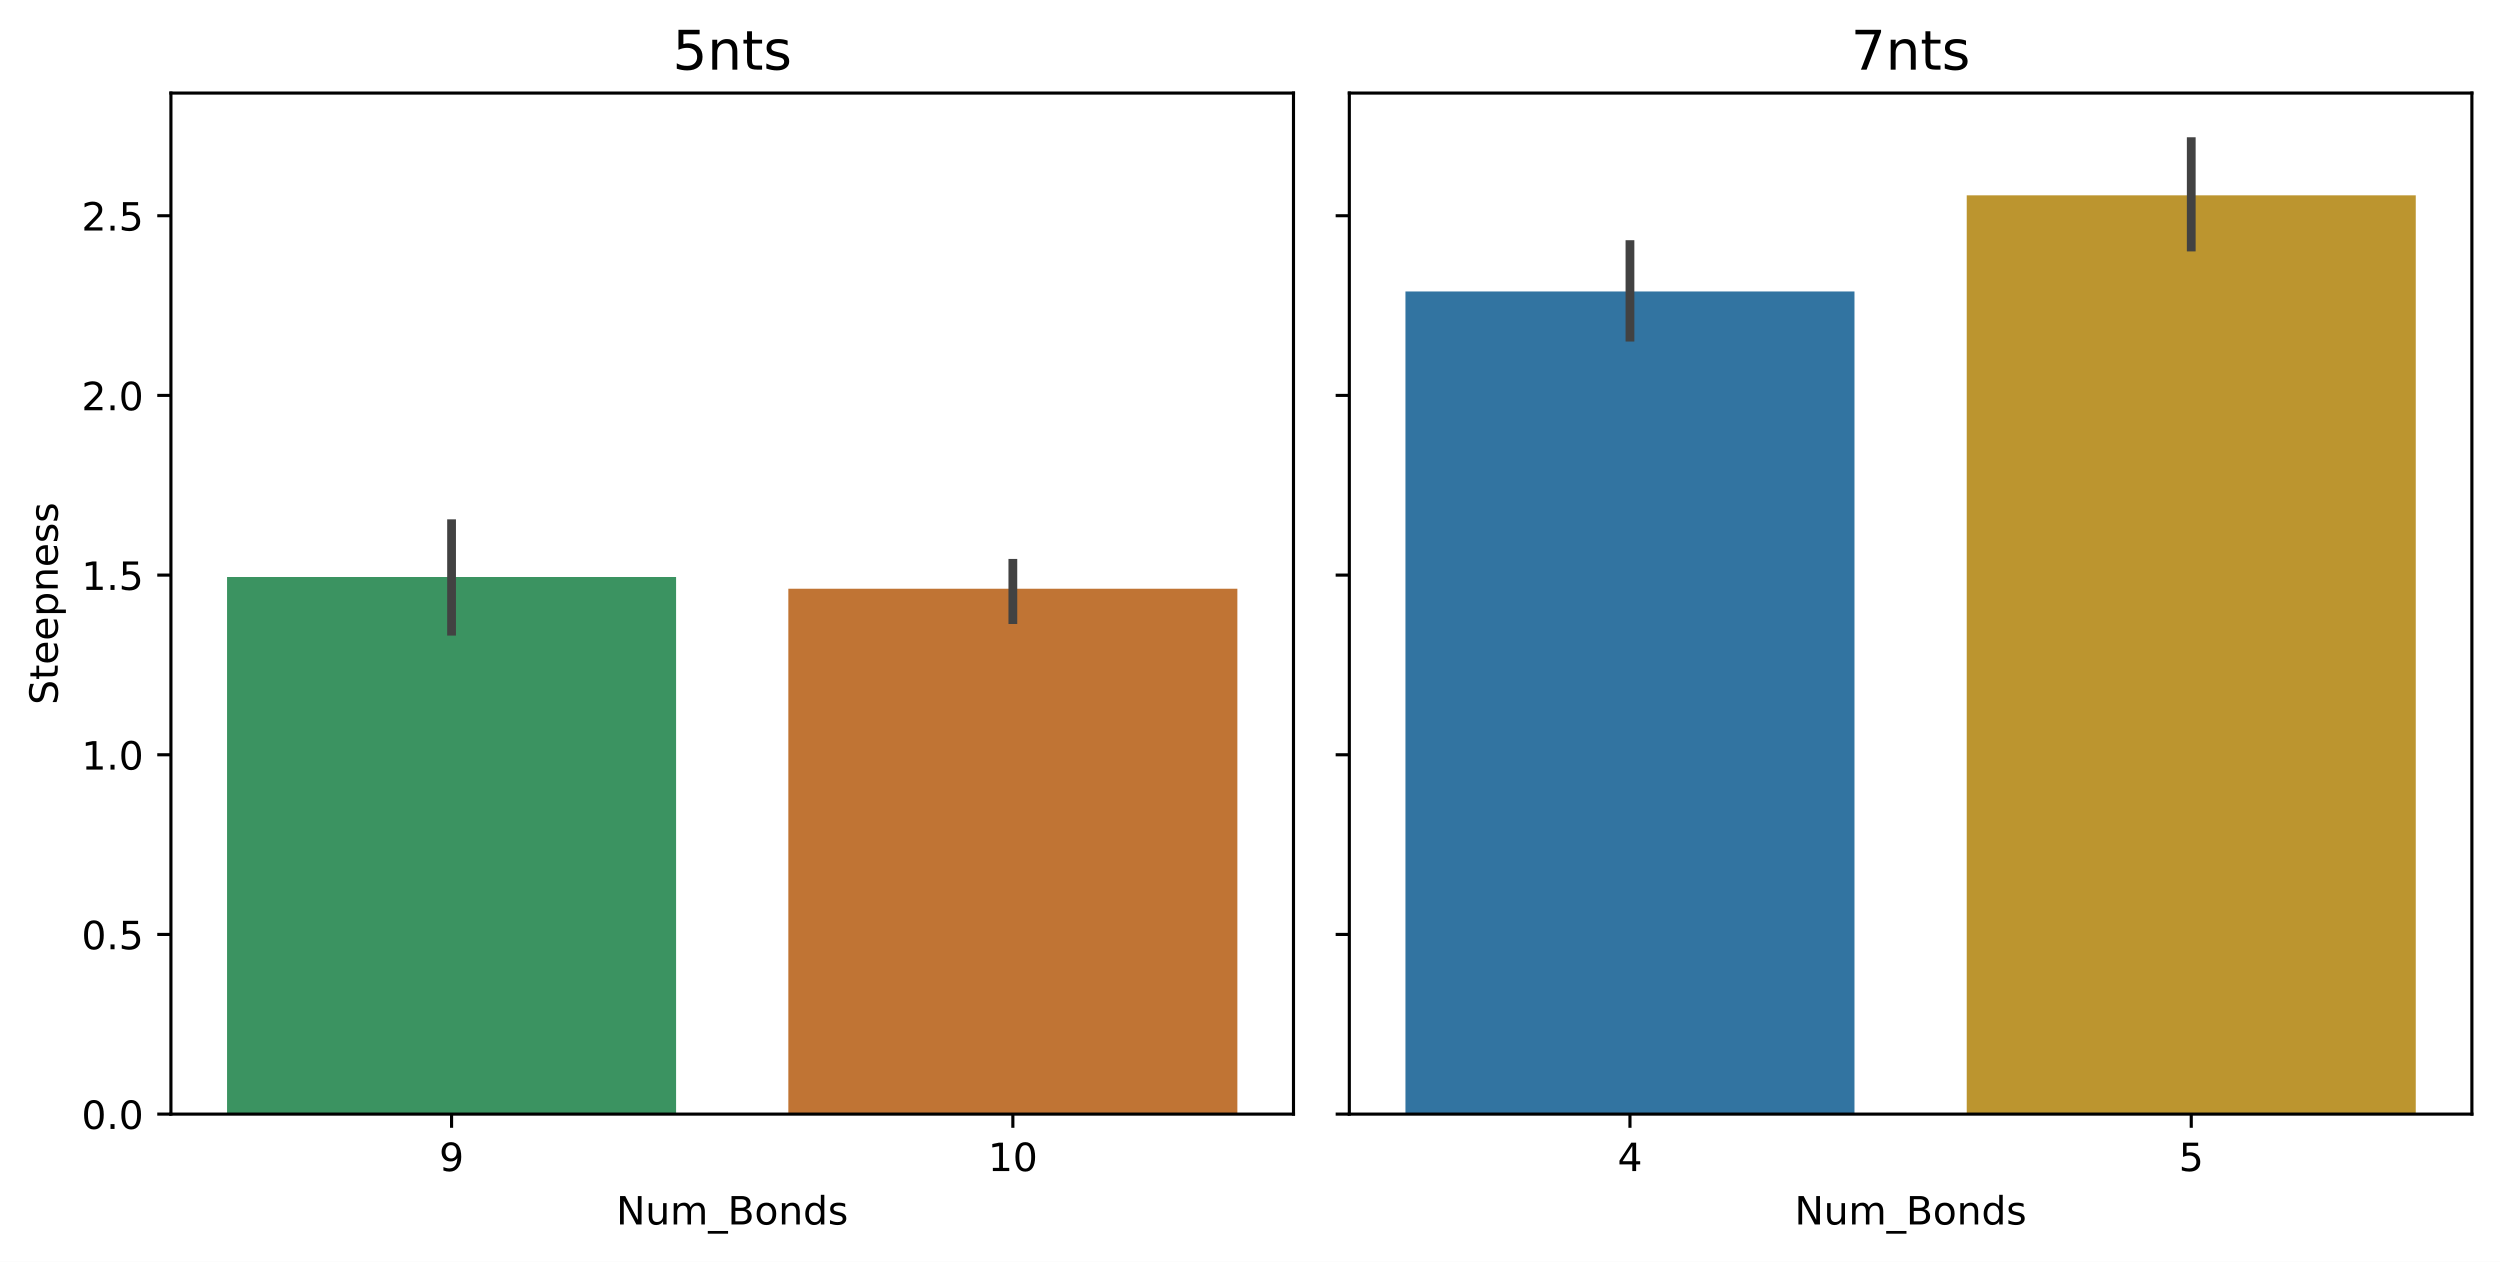
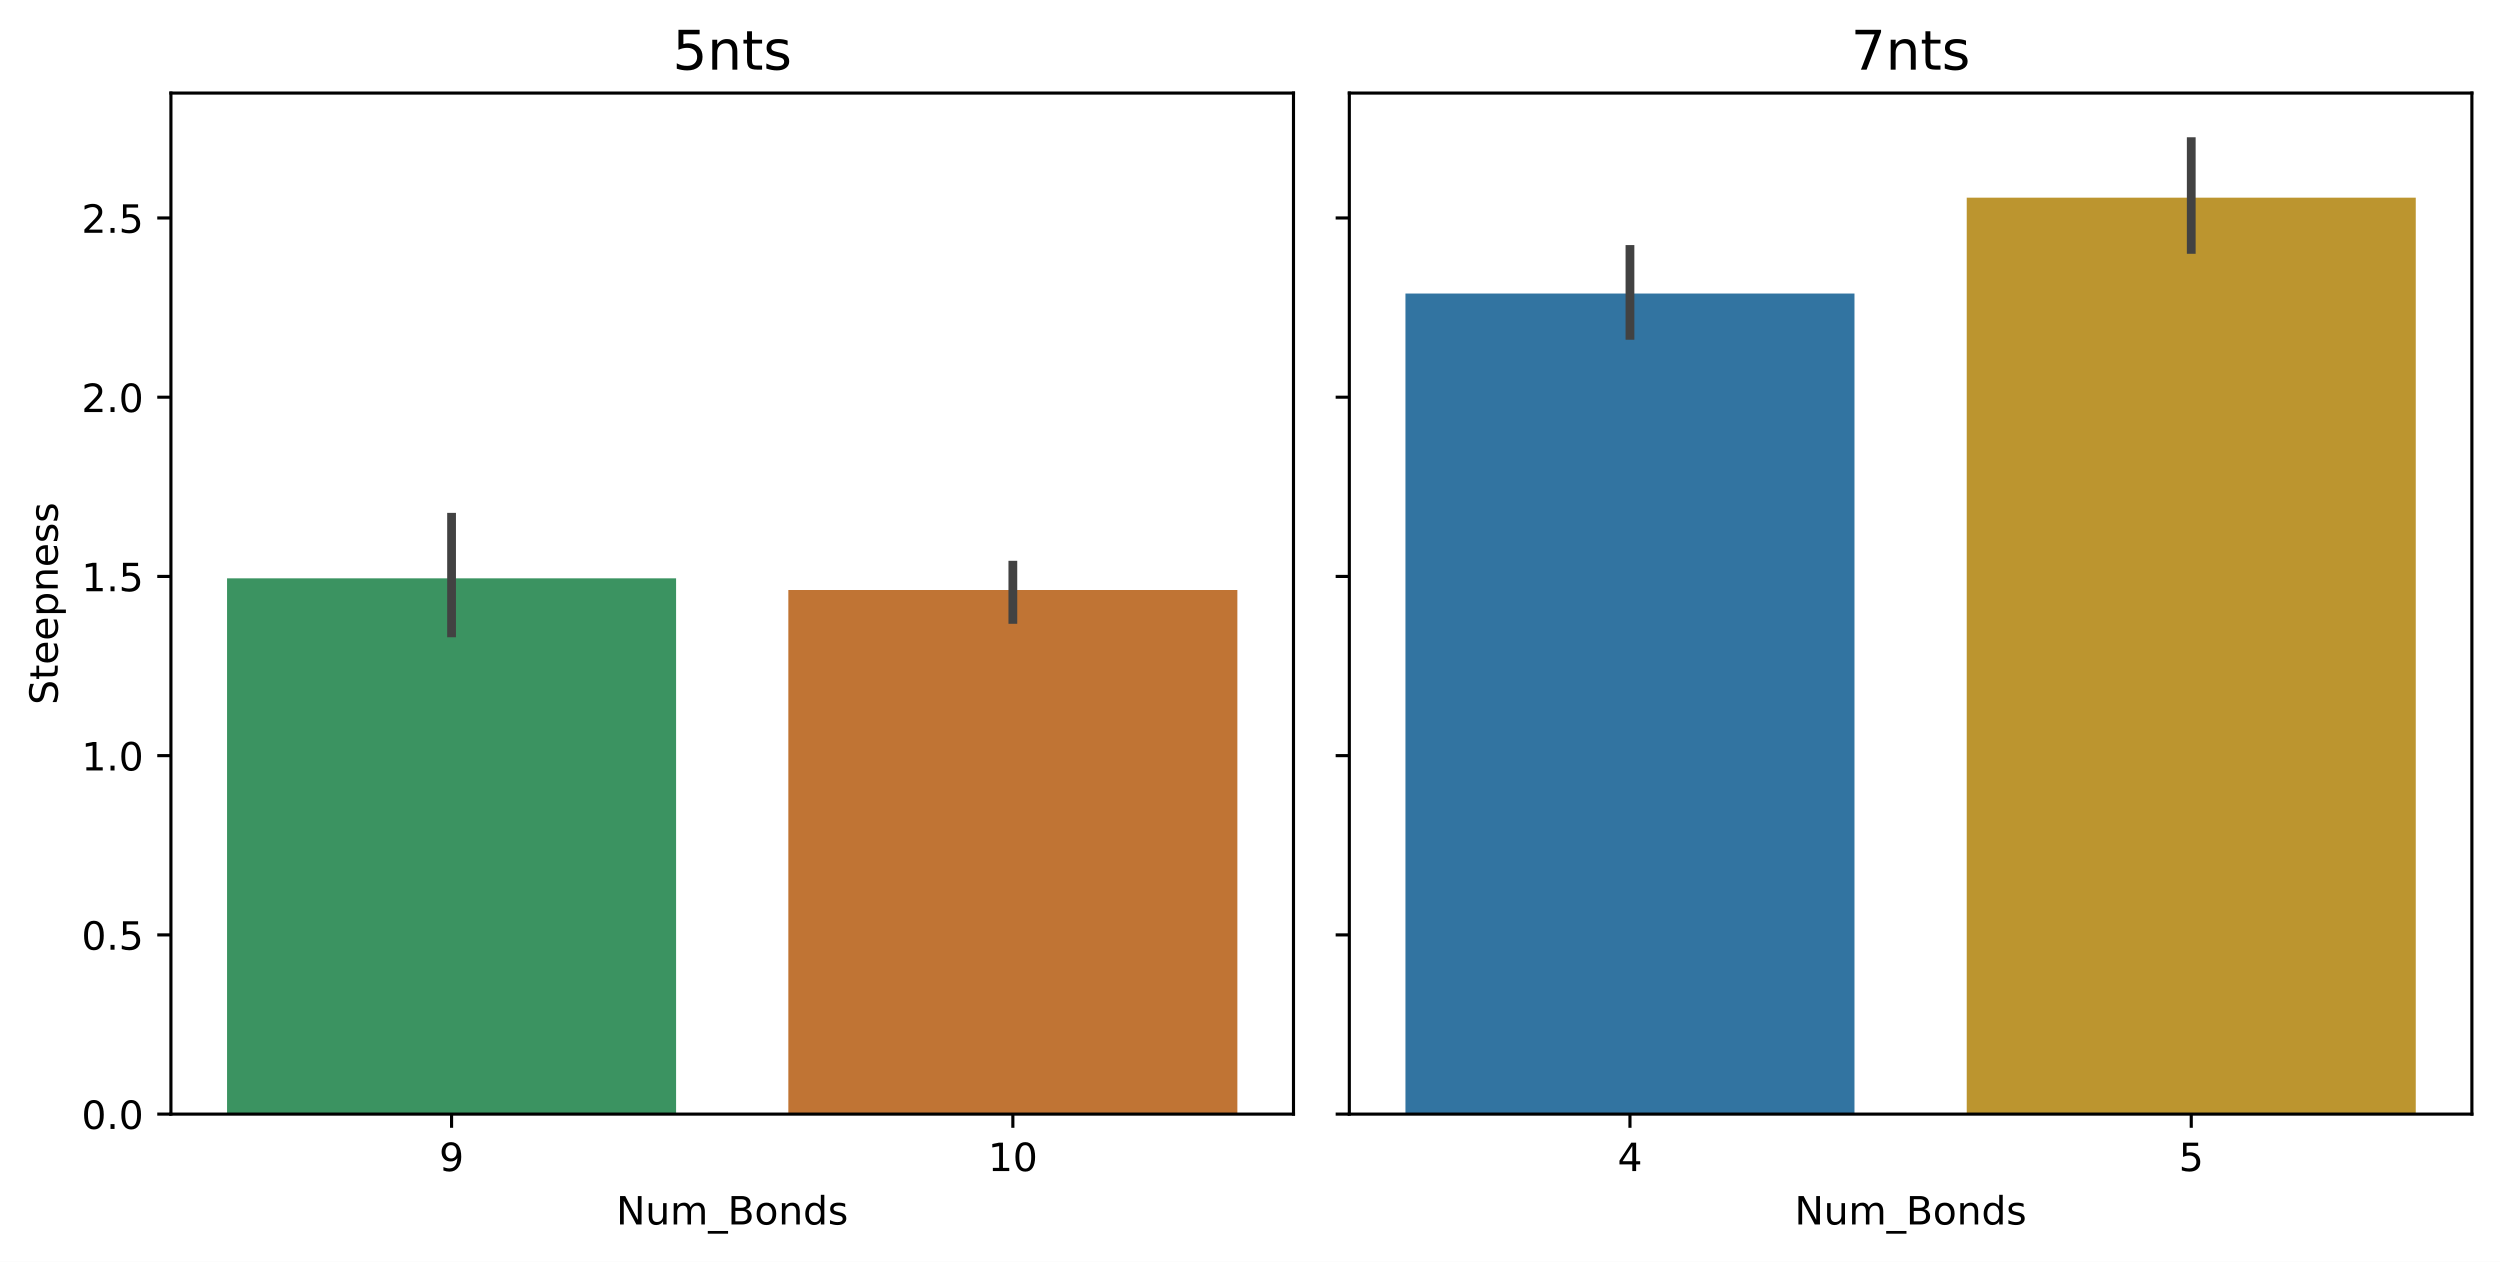
<svg xmlns="http://www.w3.org/2000/svg" xmlns:xlink="http://www.w3.org/1999/xlink" width="640.371pt" height="323.211pt" viewBox="0 0 640.371 323.211" version="1.1">
  <defs>
    <style type="text/css">*{stroke-linejoin: round; stroke-linecap: butt}</style>
  </defs>
  <g id="figure_1">
    <g id="patch_1">
      <path d="M 0 323.211  L 640.371 323.211  L 640.371 0  L 0 0  z " style="fill: #ffffff" />
    </g>
    <g id="axes_1">
      <g id="patch_2">
        <path d="M 43.781 285.377  L 331.326 285.377  L 331.326 23.838  L 43.781 23.838  z " style="fill: #ffffff" />
      </g>
      <g id="patch_3">
-         <path d="M 58.158 285.377  L 173.177 285.377  L 173.177 147.792  L 58.158 147.792  z " clip-path="url(#pb4159ce972)" style="fill: #3b9361" />
+         <path d="M 58.158 285.377  L 173.177 285.377  L 173.177 148.136  L 58.158 148.136  z " clip-path="url(#p6cd66cc792)" style="fill: #3b9361" />
      </g>
      <g id="patch_4">
-         <path d="M 201.931 285.377  L 316.949 285.377  L 316.949 150.799  L 201.931 150.799  z " clip-path="url(#pb4159ce972)" style="fill: #c07434" />
+         <path d="M 201.931 285.377  L 316.949 285.377  L 316.949 151.135  L 201.931 151.135  z " clip-path="url(#p6cd66cc792)" style="fill: #c07434" />
      </g>
      <g id="matplotlib.axis_1">
        <g id="xtick_1">
          <g id="line2d_1">
            <defs>
-               <path id="mf515768384" d="M 0 0  L 0 3.5  " style="stroke: #000000; stroke-width: 0.8" />
+               <path id="m8154f4a95f" d="M 0 0  L 0 3.5  " style="stroke: #000000; stroke-width: 0.8" />
            </defs>
            <g>
-               <use xlink:href="#mf515768384" x="115.668" y="285.377" style="stroke: #000000; stroke-width: 0.8" />
+               <use xlink:href="#m8154f4a95f" x="115.668" y="285.377" style="stroke: #000000; stroke-width: 0.8" />
            </g>
          </g>
          <g id="text_1">
            <g transform="translate(112.4862 299.975) scale(0.1 -0.1)">
              <defs>
                <path id="DejaVuSans-39" d="M 703 97  L 703 672  Q 941 559 1184 500  Q 1428 441 1663 441  Q 2288 441 2617 861  Q 2947 1281 2994 2138  Q 2813 1869 2534 1725  Q 2256 1581 1919 1581  Q 1219 1581 811 2004  Q 403 2428 403 3163  Q 403 3881 828 4315  Q 1253 4750 1959 4750  Q 2769 4750 3195 4129  Q 3622 3509 3622 2328  Q 3622 1225 3098 567  Q 2575 -91 1691 -91  Q 1453 -91 1209 -44  Q 966 3 703 97  z M 1959 2075  Q 2384 2075 2632 2365  Q 2881 2656 2881 3163  Q 2881 3666 2632 3958  Q 2384 4250 1959 4250  Q 1534 4250 1286 3958  Q 1038 3666 1038 3163  Q 1038 2656 1286 2365  Q 1534 2075 1959 2075  z " transform="scale(0.015625)" />
              </defs>
              <use xlink:href="#DejaVuSans-39" />
            </g>
          </g>
        </g>
        <g id="xtick_2">
          <g id="line2d_2">
            <g>
-               <use xlink:href="#mf515768384" x="259.44" y="285.377" style="stroke: #000000; stroke-width: 0.8" />
+               <use xlink:href="#m8154f4a95f" x="259.44" y="285.377" style="stroke: #000000; stroke-width: 0.8" />
            </g>
          </g>
          <g id="text_2">
            <g transform="translate(253.0775 299.975) scale(0.1 -0.1)">
              <defs>
                <path id="DejaVuSans-31" d="M 794 531  L 1825 531  L 1825 4091  L 703 3866  L 703 4441  L 1819 4666  L 2450 4666  L 2450 531  L 3481 531  L 3481 0  L 794 0  L 794 531  z " transform="scale(0.015625)" />
                <path id="DejaVuSans-30" d="M 2034 4250  Q 1547 4250 1301 3770  Q 1056 3291 1056 2328  Q 1056 1369 1301 889  Q 1547 409 2034 409  Q 2525 409 2770 889  Q 3016 1369 3016 2328  Q 3016 3291 2770 3770  Q 2525 4250 2034 4250  z M 2034 4750  Q 2819 4750 3233 4129  Q 3647 3509 3647 2328  Q 3647 1150 3233 529  Q 2819 -91 2034 -91  Q 1250 -91 836 529  Q 422 1150 422 2328  Q 422 3509 836 4129  Q 1250 4750 2034 4750  z " transform="scale(0.015625)" />
              </defs>
              <use xlink:href="#DejaVuSans-31" />
              <use xlink:href="#DejaVuSans-30" transform="translate(63.62305 0)" />
            </g>
          </g>
        </g>
        <g id="text_3">
          <g transform="translate(157.8366 313.6531) scale(0.1 -0.1)">
            <defs>
              <path id="DejaVuSans-4e" d="M 628 4666  L 1478 4666  L 3547 763  L 3547 4666  L 4159 4666  L 4159 0  L 3309 0  L 1241 3903  L 1241 0  L 628 0  L 628 4666  z " transform="scale(0.015625)" />
              <path id="DejaVuSans-75" d="M 544 1381  L 544 3500  L 1119 3500  L 1119 1403  Q 1119 906 1312 657  Q 1506 409 1894 409  Q 2359 409 2629 706  Q 2900 1003 2900 1516  L 2900 3500  L 3475 3500  L 3475 0  L 2900 0  L 2900 538  Q 2691 219 2414 64  Q 2138 -91 1772 -91  Q 1169 -91 856 284  Q 544 659 544 1381  z M 1991 3584  L 1991 3584  z " transform="scale(0.015625)" />
              <path id="DejaVuSans-6d" d="M 3328 2828  Q 3544 3216 3844 3400  Q 4144 3584 4550 3584  Q 5097 3584 5394 3201  Q 5691 2819 5691 2113  L 5691 0  L 5113 0  L 5113 2094  Q 5113 2597 4934 2840  Q 4756 3084 4391 3084  Q 3944 3084 3684 2787  Q 3425 2491 3425 1978  L 3425 0  L 2847 0  L 2847 2094  Q 2847 2600 2669 2842  Q 2491 3084 2119 3084  Q 1678 3084 1418 2786  Q 1159 2488 1159 1978  L 1159 0  L 581 0  L 581 3500  L 1159 3500  L 1159 2956  Q 1356 3278 1631 3431  Q 1906 3584 2284 3584  Q 2666 3584 2933 3390  Q 3200 3197 3328 2828  z " transform="scale(0.015625)" />
              <path id="DejaVuSans-5f" d="M 3263 -1063  L 3263 -1509  L -63 -1509  L -63 -1063  L 3263 -1063  z " transform="scale(0.015625)" />
              <path id="DejaVuSans-42" d="M 1259 2228  L 1259 519  L 2272 519  Q 2781 519 3026 730  Q 3272 941 3272 1375  Q 3272 1813 3026 2020  Q 2781 2228 2272 2228  L 1259 2228  z M 1259 4147  L 1259 2741  L 2194 2741  Q 2656 2741 2882 2914  Q 3109 3088 3109 3444  Q 3109 3797 2882 3972  Q 2656 4147 2194 4147  L 1259 4147  z M 628 4666  L 2241 4666  Q 2963 4666 3353 4366  Q 3744 4066 3744 3513  Q 3744 3084 3544 2831  Q 3344 2578 2956 2516  Q 3422 2416 3680 2098  Q 3938 1781 3938 1306  Q 3938 681 3513 340  Q 3088 0 2303 0  L 628 0  L 628 4666  z " transform="scale(0.015625)" />
              <path id="DejaVuSans-6f" d="M 1959 3097  Q 1497 3097 1228 2736  Q 959 2375 959 1747  Q 959 1119 1226 758  Q 1494 397 1959 397  Q 2419 397 2687 759  Q 2956 1122 2956 1747  Q 2956 2369 2687 2733  Q 2419 3097 1959 3097  z M 1959 3584  Q 2709 3584 3137 3096  Q 3566 2609 3566 1747  Q 3566 888 3137 398  Q 2709 -91 1959 -91  Q 1206 -91 779 398  Q 353 888 353 1747  Q 353 2609 779 3096  Q 1206 3584 1959 3584  z " transform="scale(0.015625)" />
              <path id="DejaVuSans-6e" d="M 3513 2113  L 3513 0  L 2938 0  L 2938 2094  Q 2938 2591 2744 2837  Q 2550 3084 2163 3084  Q 1697 3084 1428 2787  Q 1159 2491 1159 1978  L 1159 0  L 581 0  L 581 3500  L 1159 3500  L 1159 2956  Q 1366 3272 1645 3428  Q 1925 3584 2291 3584  Q 2894 3584 3203 3211  Q 3513 2838 3513 2113  z " transform="scale(0.015625)" />
              <path id="DejaVuSans-64" d="M 2906 2969  L 2906 4863  L 3481 4863  L 3481 0  L 2906 0  L 2906 525  Q 2725 213 2448 61  Q 2172 -91 1784 -91  Q 1150 -91 751 415  Q 353 922 353 1747  Q 353 2572 751 3078  Q 1150 3584 1784 3584  Q 2172 3584 2448 3432  Q 2725 3281 2906 2969  z M 947 1747  Q 947 1113 1208 752  Q 1469 391 1925 391  Q 2381 391 2643 752  Q 2906 1113 2906 1747  Q 2906 2381 2643 2742  Q 2381 3103 1925 3103  Q 1469 3103 1208 2742  Q 947 2381 947 1747  z " transform="scale(0.015625)" />
              <path id="DejaVuSans-73" d="M 2834 3397  L 2834 2853  Q 2591 2978 2328 3040  Q 2066 3103 1784 3103  Q 1356 3103 1142 2972  Q 928 2841 928 2578  Q 928 2378 1081 2264  Q 1234 2150 1697 2047  L 1894 2003  Q 2506 1872 2764 1633  Q 3022 1394 3022 966  Q 3022 478 2636 193  Q 2250 -91 1575 -91  Q 1294 -91 989 -36  Q 684 19 347 128  L 347 722  Q 666 556 975 473  Q 1284 391 1588 391  Q 1994 391 2212 530  Q 2431 669 2431 922  Q 2431 1156 2273 1281  Q 2116 1406 1581 1522  L 1381 1569  Q 847 1681 609 1914  Q 372 2147 372 2553  Q 372 3047 722 3315  Q 1072 3584 1716 3584  Q 2034 3584 2315 3537  Q 2597 3491 2834 3397  z " transform="scale(0.015625)" />
            </defs>
            <use xlink:href="#DejaVuSans-4e" />
            <use xlink:href="#DejaVuSans-75" transform="translate(74.80469 0)" />
            <use xlink:href="#DejaVuSans-6d" transform="translate(138.1836 0)" />
            <use xlink:href="#DejaVuSans-5f" transform="translate(235.5957 0)" />
            <use xlink:href="#DejaVuSans-42" transform="translate(285.5957 0)" />
            <use xlink:href="#DejaVuSans-6f" transform="translate(354.1992 0)" />
            <use xlink:href="#DejaVuSans-6e" transform="translate(415.3809 0)" />
            <use xlink:href="#DejaVuSans-64" transform="translate(478.7598 0)" />
            <use xlink:href="#DejaVuSans-73" transform="translate(542.2363 0)" />
          </g>
        </g>
      </g>
      <g id="matplotlib.axis_2">
        <g id="ytick_1">
          <g id="line2d_3">
            <defs>
-               <path id="mff0853c4d8" d="M 0 0  L -3.5 0  " style="stroke: #000000; stroke-width: 0.8" />
+               <path id="m55422c7bb5" d="M 0 0  L -3.5 0  " style="stroke: #000000; stroke-width: 0.8" />
            </defs>
            <g>
-               <use xlink:href="#mff0853c4d8" x="43.781" y="285.377" style="stroke: #000000; stroke-width: 0.8" />
+               <use xlink:href="#m55422c7bb5" x="43.781" y="285.377" style="stroke: #000000; stroke-width: 0.8" />
            </g>
          </g>
          <g id="text_4">
            <g transform="translate(20.87813 289.1758) scale(0.1 -0.1)">
              <defs>
                <path id="DejaVuSans-2e" d="M 684 794  L 1344 794  L 1344 0  L 684 0  L 684 794  z " transform="scale(0.015625)" />
              </defs>
              <use xlink:href="#DejaVuSans-30" />
              <use xlink:href="#DejaVuSans-2e" transform="translate(63.62305 0)" />
              <use xlink:href="#DejaVuSans-30" transform="translate(95.41016 0)" />
            </g>
          </g>
        </g>
        <g id="ytick_2">
          <g id="line2d_4">
            <g>
-               <use xlink:href="#mff0853c4d8" x="43.781" y="239.353" style="stroke: #000000; stroke-width: 0.8" />
+               <use xlink:href="#m55422c7bb5" x="43.781" y="239.468" style="stroke: #000000; stroke-width: 0.8" />
            </g>
          </g>
          <g id="text_5">
-             <g transform="translate(20.87813 243.1523) scale(0.1 -0.1)">
+             <g transform="translate(20.87813 243.2673) scale(0.1 -0.1)">
              <defs>
                <path id="DejaVuSans-35" d="M 691 4666  L 3169 4666  L 3169 4134  L 1269 4134  L 1269 2991  Q 1406 3038 1543 3061  Q 1681 3084 1819 3084  Q 2600 3084 3056 2656  Q 3513 2228 3513 1497  Q 3513 744 3044 326  Q 2575 -91 1722 -91  Q 1428 -91 1123 -41  Q 819 9 494 109  L 494 744  Q 775 591 1075 516  Q 1375 441 1709 441  Q 2250 441 2565 725  Q 2881 1009 2881 1497  Q 2881 1984 2565 2268  Q 2250 2553 1709 2553  Q 1456 2553 1204 2497  Q 953 2441 691 2322  L 691 4666  z " transform="scale(0.015625)" />
              </defs>
              <use xlink:href="#DejaVuSans-30" />
              <use xlink:href="#DejaVuSans-2e" transform="translate(63.62305 0)" />
              <use xlink:href="#DejaVuSans-35" transform="translate(95.41016 0)" />
            </g>
          </g>
        </g>
        <g id="ytick_3">
          <g id="line2d_5">
            <g>
-               <use xlink:href="#mff0853c4d8" x="43.781" y="193.33" style="stroke: #000000; stroke-width: 0.8" />
+               <use xlink:href="#m55422c7bb5" x="43.781" y="193.56" style="stroke: #000000; stroke-width: 0.8" />
            </g>
          </g>
          <g id="text_6">
-             <g transform="translate(20.87813 197.1287) scale(0.1 -0.1)">
+             <g transform="translate(20.87813 197.3588) scale(0.1 -0.1)">
              <use xlink:href="#DejaVuSans-31" />
              <use xlink:href="#DejaVuSans-2e" transform="translate(63.62305 0)" />
              <use xlink:href="#DejaVuSans-30" transform="translate(95.41016 0)" />
            </g>
          </g>
        </g>
        <g id="ytick_4">
          <g id="line2d_6">
            <g>
-               <use xlink:href="#mff0853c4d8" x="43.781" y="147.306" style="stroke: #000000; stroke-width: 0.8" />
+               <use xlink:href="#m55422c7bb5" x="43.781" y="147.651" style="stroke: #000000; stroke-width: 0.8" />
            </g>
          </g>
          <g id="text_7">
-             <g transform="translate(20.87813 151.1052) scale(0.1 -0.1)">
+             <g transform="translate(20.87813 151.4503) scale(0.1 -0.1)">
              <use xlink:href="#DejaVuSans-31" />
              <use xlink:href="#DejaVuSans-2e" transform="translate(63.62305 0)" />
              <use xlink:href="#DejaVuSans-35" transform="translate(95.41016 0)" />
            </g>
          </g>
        </g>
        <g id="ytick_5">
          <g id="line2d_7">
            <g>
-               <use xlink:href="#mff0853c4d8" x="43.781" y="101.282" style="stroke: #000000; stroke-width: 0.8" />
+               <use xlink:href="#m55422c7bb5" x="43.781" y="101.743" style="stroke: #000000; stroke-width: 0.8" />
            </g>
          </g>
          <g id="text_8">
-             <g transform="translate(20.87813 105.0817) scale(0.1 -0.1)">
+             <g transform="translate(20.87813 105.5418) scale(0.1 -0.1)">
              <defs>
                <path id="DejaVuSans-32" d="M 1228 531  L 3431 531  L 3431 0  L 469 0  L 469 531  Q 828 903 1448 1529  Q 2069 2156 2228 2338  Q 2531 2678 2651 2914  Q 2772 3150 2772 3378  Q 2772 3750 2511 3984  Q 2250 4219 1831 4219  Q 1534 4219 1204 4116  Q 875 4013 500 3803  L 500 4441  Q 881 4594 1212 4672  Q 1544 4750 1819 4750  Q 2544 4750 2975 4387  Q 3406 4025 3406 3419  Q 3406 3131 3298 2873  Q 3191 2616 2906 2266  Q 2828 2175 2409 1742  Q 1991 1309 1228 531  z " transform="scale(0.015625)" />
              </defs>
              <use xlink:href="#DejaVuSans-32" />
              <use xlink:href="#DejaVuSans-2e" transform="translate(63.62305 0)" />
              <use xlink:href="#DejaVuSans-30" transform="translate(95.41016 0)" />
            </g>
          </g>
        </g>
        <g id="ytick_6">
          <g id="line2d_8">
            <g>
-               <use xlink:href="#mff0853c4d8" x="43.781" y="55.259" style="stroke: #000000; stroke-width: 0.8" />
+               <use xlink:href="#m55422c7bb5" x="43.781" y="55.834" style="stroke: #000000; stroke-width: 0.8" />
            </g>
          </g>
          <g id="text_9">
-             <g transform="translate(20.87813 59.05814) scale(0.1 -0.1)">
+             <g transform="translate(20.87813 59.63329) scale(0.1 -0.1)">
              <use xlink:href="#DejaVuSans-32" />
              <use xlink:href="#DejaVuSans-2e" transform="translate(63.62305 0)" />
              <use xlink:href="#DejaVuSans-35" transform="translate(95.41016 0)" />
            </g>
          </g>
        </g>
        <g id="text_10">
          <g transform="translate(14.79844 180.5236) rotate(-90) scale(0.1 -0.1)">
            <defs>
              <path id="DejaVuSans-53" d="M 3425 4513  L 3425 3897  Q 3066 4069 2747 4153  Q 2428 4238 2131 4238  Q 1616 4238 1336 4038  Q 1056 3838 1056 3469  Q 1056 3159 1242 3001  Q 1428 2844 1947 2747  L 2328 2669  Q 3034 2534 3370 2195  Q 3706 1856 3706 1288  Q 3706 609 3251 259  Q 2797 -91 1919 -91  Q 1588 -91 1214 -16  Q 841 59 441 206  L 441 856  Q 825 641 1194 531  Q 1563 422 1919 422  Q 2459 422 2753 634  Q 3047 847 3047 1241  Q 3047 1584 2836 1778  Q 2625 1972 2144 2069  L 1759 2144  Q 1053 2284 737 2584  Q 422 2884 422 3419  Q 422 4038 858 4394  Q 1294 4750 2059 4750  Q 2388 4750 2728 4690  Q 3069 4631 3425 4513  z " transform="scale(0.015625)" />
              <path id="DejaVuSans-74" d="M 1172 4494  L 1172 3500  L 2356 3500  L 2356 3053  L 1172 3053  L 1172 1153  Q 1172 725 1289 603  Q 1406 481 1766 481  L 2356 481  L 2356 0  L 1766 0  Q 1100 0 847 248  Q 594 497 594 1153  L 594 3053  L 172 3053  L 172 3500  L 594 3500  L 594 4494  L 1172 4494  z " transform="scale(0.015625)" />
              <path id="DejaVuSans-65" d="M 3597 1894  L 3597 1613  L 953 1613  Q 991 1019 1311 708  Q 1631 397 2203 397  Q 2534 397 2845 478  Q 3156 559 3463 722  L 3463 178  Q 3153 47 2828 -22  Q 2503 -91 2169 -91  Q 1331 -91 842 396  Q 353 884 353 1716  Q 353 2575 817 3079  Q 1281 3584 2069 3584  Q 2775 3584 3186 3129  Q 3597 2675 3597 1894  z M 3022 2063  Q 3016 2534 2758 2815  Q 2500 3097 2075 3097  Q 1594 3097 1305 2825  Q 1016 2553 972 2059  L 3022 2063  z " transform="scale(0.015625)" />
              <path id="DejaVuSans-70" d="M 1159 525  L 1159 -1331  L 581 -1331  L 581 3500  L 1159 3500  L 1159 2969  Q 1341 3281 1617 3432  Q 1894 3584 2278 3584  Q 2916 3584 3314 3078  Q 3713 2572 3713 1747  Q 3713 922 3314 415  Q 2916 -91 2278 -91  Q 1894 -91 1617 61  Q 1341 213 1159 525  z M 3116 1747  Q 3116 2381 2855 2742  Q 2594 3103 2138 3103  Q 1681 3103 1420 2742  Q 1159 2381 1159 1747  Q 1159 1113 1420 752  Q 1681 391 2138 391  Q 2594 391 2855 752  Q 3116 1113 3116 1747  z " transform="scale(0.015625)" />
            </defs>
            <use xlink:href="#DejaVuSans-53" />
            <use xlink:href="#DejaVuSans-74" transform="translate(63.47656 0)" />
            <use xlink:href="#DejaVuSans-65" transform="translate(102.6855 0)" />
            <use xlink:href="#DejaVuSans-65" transform="translate(164.209 0)" />
            <use xlink:href="#DejaVuSans-70" transform="translate(225.7324 0)" />
            <use xlink:href="#DejaVuSans-6e" transform="translate(289.209 0)" />
            <use xlink:href="#DejaVuSans-65" transform="translate(352.5879 0)" />
            <use xlink:href="#DejaVuSans-73" transform="translate(414.1113 0)" />
            <use xlink:href="#DejaVuSans-73" transform="translate(466.2109 0)" />
          </g>
        </g>
      </g>
      <g id="line2d_9">
-         <path d="M 115.668 161.686  L 115.668 134.156  " clip-path="url(#pb4159ce972)" style="fill: none; stroke: #424242; stroke-width: 2.25; stroke-linecap: square" />
+         <path d="M 115.668 162.116  L 115.668 132.502  " clip-path="url(#p6cd66cc792)" style="fill: none; stroke: #424242; stroke-width: 2.25; stroke-linecap: square" />
      </g>
      <g id="line2d_10">
-         <path d="M 259.44 158.704  L 259.44 144.291  " clip-path="url(#pb4159ce972)" style="fill: none; stroke: #424242; stroke-width: 2.25; stroke-linecap: square" />
+         <path d="M 259.44 158.666  L 259.44 144.781  " clip-path="url(#p6cd66cc792)" style="fill: none; stroke: #424242; stroke-width: 2.25; stroke-linecap: square" />
      </g>
      <g id="patch_5">
        <path d="M 43.781 285.377  L 43.781 23.838  " style="fill: none; stroke: #000000; stroke-width: 0.8; stroke-linejoin: miter; stroke-linecap: square" />
      </g>
      <g id="patch_6">
        <path d="M 331.326 285.377  L 331.326 23.838  " style="fill: none; stroke: #000000; stroke-width: 0.8; stroke-linejoin: miter; stroke-linecap: square" />
      </g>
      <g id="patch_7">
        <path d="M 43.781 285.377  L 331.326 285.377  " style="fill: none; stroke: #000000; stroke-width: 0.8; stroke-linejoin: miter; stroke-linecap: square" />
      </g>
      <g id="patch_8">
        <path d="M 43.781 23.838  L 331.326 23.838  " style="fill: none; stroke: #000000; stroke-width: 0.8; stroke-linejoin: miter; stroke-linecap: square" />
      </g>
      <g id="text_11">
        <g transform="translate(172.273 17.83781) scale(0.14 -0.14)">
          <use xlink:href="#DejaVuSans-35" />
          <use xlink:href="#DejaVuSans-6e" transform="translate(63.62305 0)" />
          <use xlink:href="#DejaVuSans-74" transform="translate(127.002 0)" />
          <use xlink:href="#DejaVuSans-73" transform="translate(166.2109 0)" />
        </g>
      </g>
    </g>
    <g id="axes_2">
      <g id="patch_9">
        <path d="M 345.626 285.377  L 633.171 285.377  L 633.171 23.838  L 345.626 23.838  z " style="fill: #ffffff" />
      </g>
      <g id="patch_10">
-         <path d="M 360.003 285.377  L 475.022 285.377  L 475.022 74.658  L 360.003 74.658  z " clip-path="url(#pb97f9488d1)" style="fill: #3274a1" />
+         <path d="M 360.003 285.377  L 475.022 285.377  L 475.022 75.184  L 360.003 75.184  z " clip-path="url(#pb9acb7ce12)" style="fill: #3274a1" />
      </g>
      <g id="patch_11">
-         <path d="M 503.776 285.377  L 618.794 285.377  L 618.794 50.038  L 503.776 50.038  z " clip-path="url(#pb97f9488d1)" style="fill: #bc952f" />
+         <path d="M 503.776 285.377  L 618.794 285.377  L 618.794 50.626  L 503.776 50.626  z " clip-path="url(#pb9acb7ce12)" style="fill: #bc952f" />
      </g>
      <g id="matplotlib.axis_3">
        <g id="xtick_3">
          <g id="line2d_11">
            <g>
-               <use xlink:href="#mf515768384" x="417.512" y="285.377" style="stroke: #000000; stroke-width: 0.8" />
+               <use xlink:href="#m8154f4a95f" x="417.512" y="285.377" style="stroke: #000000; stroke-width: 0.8" />
            </g>
          </g>
          <g id="text_12">
            <g transform="translate(414.3313 299.975) scale(0.1 -0.1)">
              <defs>
                <path id="DejaVuSans-34" d="M 2419 4116  L 825 1625  L 2419 1625  L 2419 4116  z M 2253 4666  L 3047 4666  L 3047 1625  L 3713 1625  L 3713 1100  L 3047 1100  L 3047 0  L 2419 0  L 2419 1100  L 313 1100  L 313 1709  L 2253 4666  z " transform="scale(0.015625)" />
              </defs>
              <use xlink:href="#DejaVuSans-34" />
            </g>
          </g>
        </g>
        <g id="xtick_4">
          <g id="line2d_12">
            <g>
-               <use xlink:href="#mf515768384" x="561.285" y="285.377" style="stroke: #000000; stroke-width: 0.8" />
+               <use xlink:href="#m8154f4a95f" x="561.285" y="285.377" style="stroke: #000000; stroke-width: 0.8" />
            </g>
          </g>
          <g id="text_13">
            <g transform="translate(558.1037 299.975) scale(0.1 -0.1)">
              <use xlink:href="#DejaVuSans-35" />
            </g>
          </g>
        </g>
        <g id="text_14">
          <g transform="translate(459.6816 313.6531) scale(0.1 -0.1)">
            <use xlink:href="#DejaVuSans-4e" />
            <use xlink:href="#DejaVuSans-75" transform="translate(74.80469 0)" />
            <use xlink:href="#DejaVuSans-6d" transform="translate(138.1836 0)" />
            <use xlink:href="#DejaVuSans-5f" transform="translate(235.5957 0)" />
            <use xlink:href="#DejaVuSans-42" transform="translate(285.5957 0)" />
            <use xlink:href="#DejaVuSans-6f" transform="translate(354.1992 0)" />
            <use xlink:href="#DejaVuSans-6e" transform="translate(415.3809 0)" />
            <use xlink:href="#DejaVuSans-64" transform="translate(478.7598 0)" />
            <use xlink:href="#DejaVuSans-73" transform="translate(542.2363 0)" />
          </g>
        </g>
      </g>
      <g id="matplotlib.axis_4">
        <g id="ytick_7">
          <g id="line2d_13">
            <g>
-               <use xlink:href="#mff0853c4d8" x="345.626" y="285.377" style="stroke: #000000; stroke-width: 0.8" />
+               <use xlink:href="#m55422c7bb5" x="345.626" y="285.377" style="stroke: #000000; stroke-width: 0.8" />
            </g>
          </g>
        </g>
        <g id="ytick_8">
          <g id="line2d_14">
            <g>
-               <use xlink:href="#mff0853c4d8" x="345.626" y="239.353" style="stroke: #000000; stroke-width: 0.8" />
+               <use xlink:href="#m55422c7bb5" x="345.626" y="239.468" style="stroke: #000000; stroke-width: 0.8" />
            </g>
          </g>
        </g>
        <g id="ytick_9">
          <g id="line2d_15">
            <g>
-               <use xlink:href="#mff0853c4d8" x="345.626" y="193.33" style="stroke: #000000; stroke-width: 0.8" />
+               <use xlink:href="#m55422c7bb5" x="345.626" y="193.56" style="stroke: #000000; stroke-width: 0.8" />
            </g>
          </g>
        </g>
        <g id="ytick_10">
          <g id="line2d_16">
            <g>
-               <use xlink:href="#mff0853c4d8" x="345.626" y="147.306" style="stroke: #000000; stroke-width: 0.8" />
+               <use xlink:href="#m55422c7bb5" x="345.626" y="147.651" style="stroke: #000000; stroke-width: 0.8" />
            </g>
          </g>
        </g>
        <g id="ytick_11">
          <g id="line2d_17">
            <g>
-               <use xlink:href="#mff0853c4d8" x="345.626" y="101.282" style="stroke: #000000; stroke-width: 0.8" />
+               <use xlink:href="#m55422c7bb5" x="345.626" y="101.743" style="stroke: #000000; stroke-width: 0.8" />
            </g>
          </g>
        </g>
        <g id="ytick_12">
          <g id="line2d_18">
            <g>
-               <use xlink:href="#mff0853c4d8" x="345.626" y="55.259" style="stroke: #000000; stroke-width: 0.8" />
+               <use xlink:href="#m55422c7bb5" x="345.626" y="55.834" style="stroke: #000000; stroke-width: 0.8" />
            </g>
          </g>
        </g>
      </g>
      <g id="line2d_19">
-         <path d="M 417.512 86.358  L 417.512 62.644  " clip-path="url(#pb97f9488d1)" style="fill: none; stroke: #424242; stroke-width: 2.25; stroke-linecap: square" />
+         <path d="M 417.512 85.899  L 417.512 63.894  " clip-path="url(#pb9acb7ce12)" style="fill: none; stroke: #424242; stroke-width: 2.25; stroke-linecap: square" />
      </g>
      <g id="line2d_20">
-         <path d="M 561.285 63.278  L 561.285 36.292  " clip-path="url(#pb97f9488d1)" style="fill: none; stroke: #424242; stroke-width: 2.25; stroke-linecap: square" />
+         <path d="M 561.285 63.882  L 561.285 36.292  " clip-path="url(#pb9acb7ce12)" style="fill: none; stroke: #424242; stroke-width: 2.25; stroke-linecap: square" />
      </g>
      <g id="patch_12">
        <path d="M 345.626 285.377  L 345.626 23.838  " style="fill: none; stroke: #000000; stroke-width: 0.8; stroke-linejoin: miter; stroke-linecap: square" />
      </g>
      <g id="patch_13">
        <path d="M 633.171 285.377  L 633.171 23.838  " style="fill: none; stroke: #000000; stroke-width: 0.8; stroke-linejoin: miter; stroke-linecap: square" />
      </g>
      <g id="patch_14">
        <path d="M 345.626 285.377  L 633.171 285.377  " style="fill: none; stroke: #000000; stroke-width: 0.8; stroke-linejoin: miter; stroke-linecap: square" />
      </g>
      <g id="patch_15">
        <path d="M 345.626 23.838  L 633.171 23.838  " style="fill: none; stroke: #000000; stroke-width: 0.8; stroke-linejoin: miter; stroke-linecap: square" />
      </g>
      <g id="text_15">
        <g transform="translate(474.118 17.83781) scale(0.14 -0.14)">
          <defs>
            <path id="DejaVuSans-37" d="M 525 4666  L 3525 4666  L 3525 4397  L 1831 0  L 1172 0  L 2766 4134  L 525 4134  L 525 4666  z " transform="scale(0.015625)" />
          </defs>
          <use xlink:href="#DejaVuSans-37" />
          <use xlink:href="#DejaVuSans-6e" transform="translate(63.62305 0)" />
          <use xlink:href="#DejaVuSans-74" transform="translate(127.002 0)" />
          <use xlink:href="#DejaVuSans-73" transform="translate(166.2109 0)" />
        </g>
      </g>
    </g>
  </g>
  <defs>
-     <clipPath id="pb4159ce972">
+     <clipPath id="p6cd66cc792">
      <rect x="43.781" y="23.838" width="287.545" height="261.539" />
    </clipPath>
-     <clipPath id="pb97f9488d1">
+     <clipPath id="pb9acb7ce12">
      <rect x="345.626" y="23.838" width="287.545" height="261.539" />
    </clipPath>
  </defs>
</svg>
